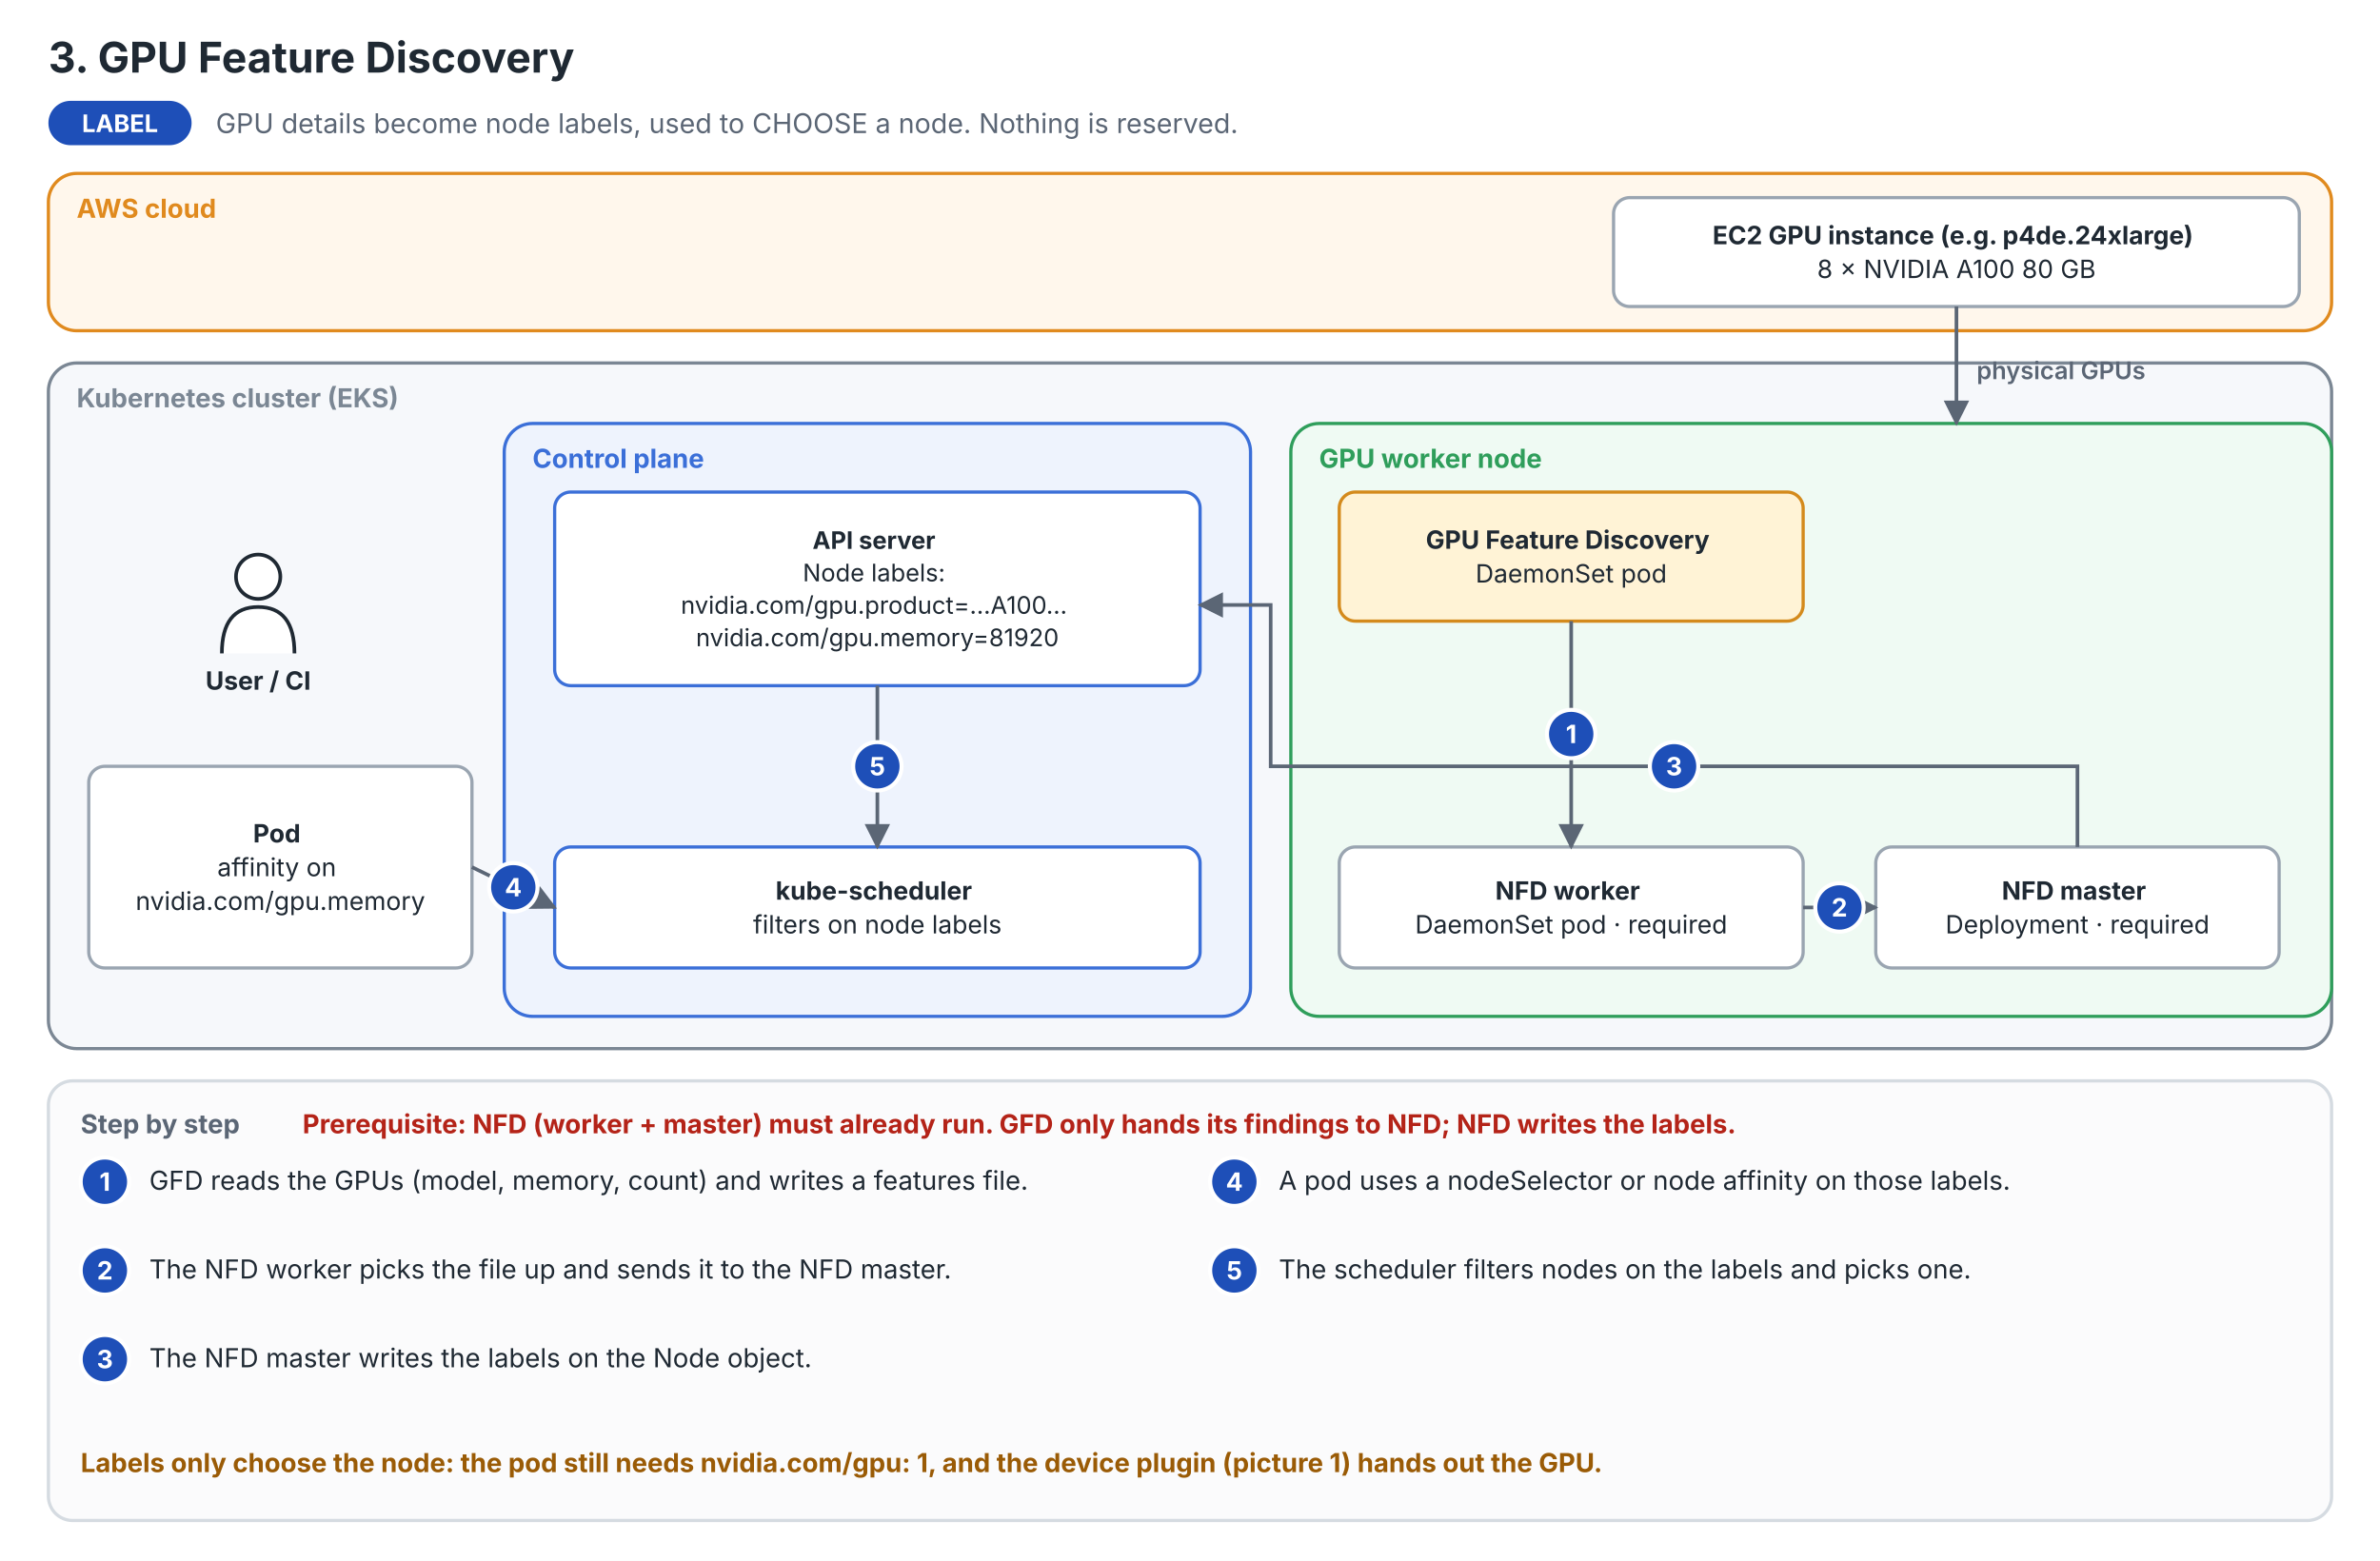
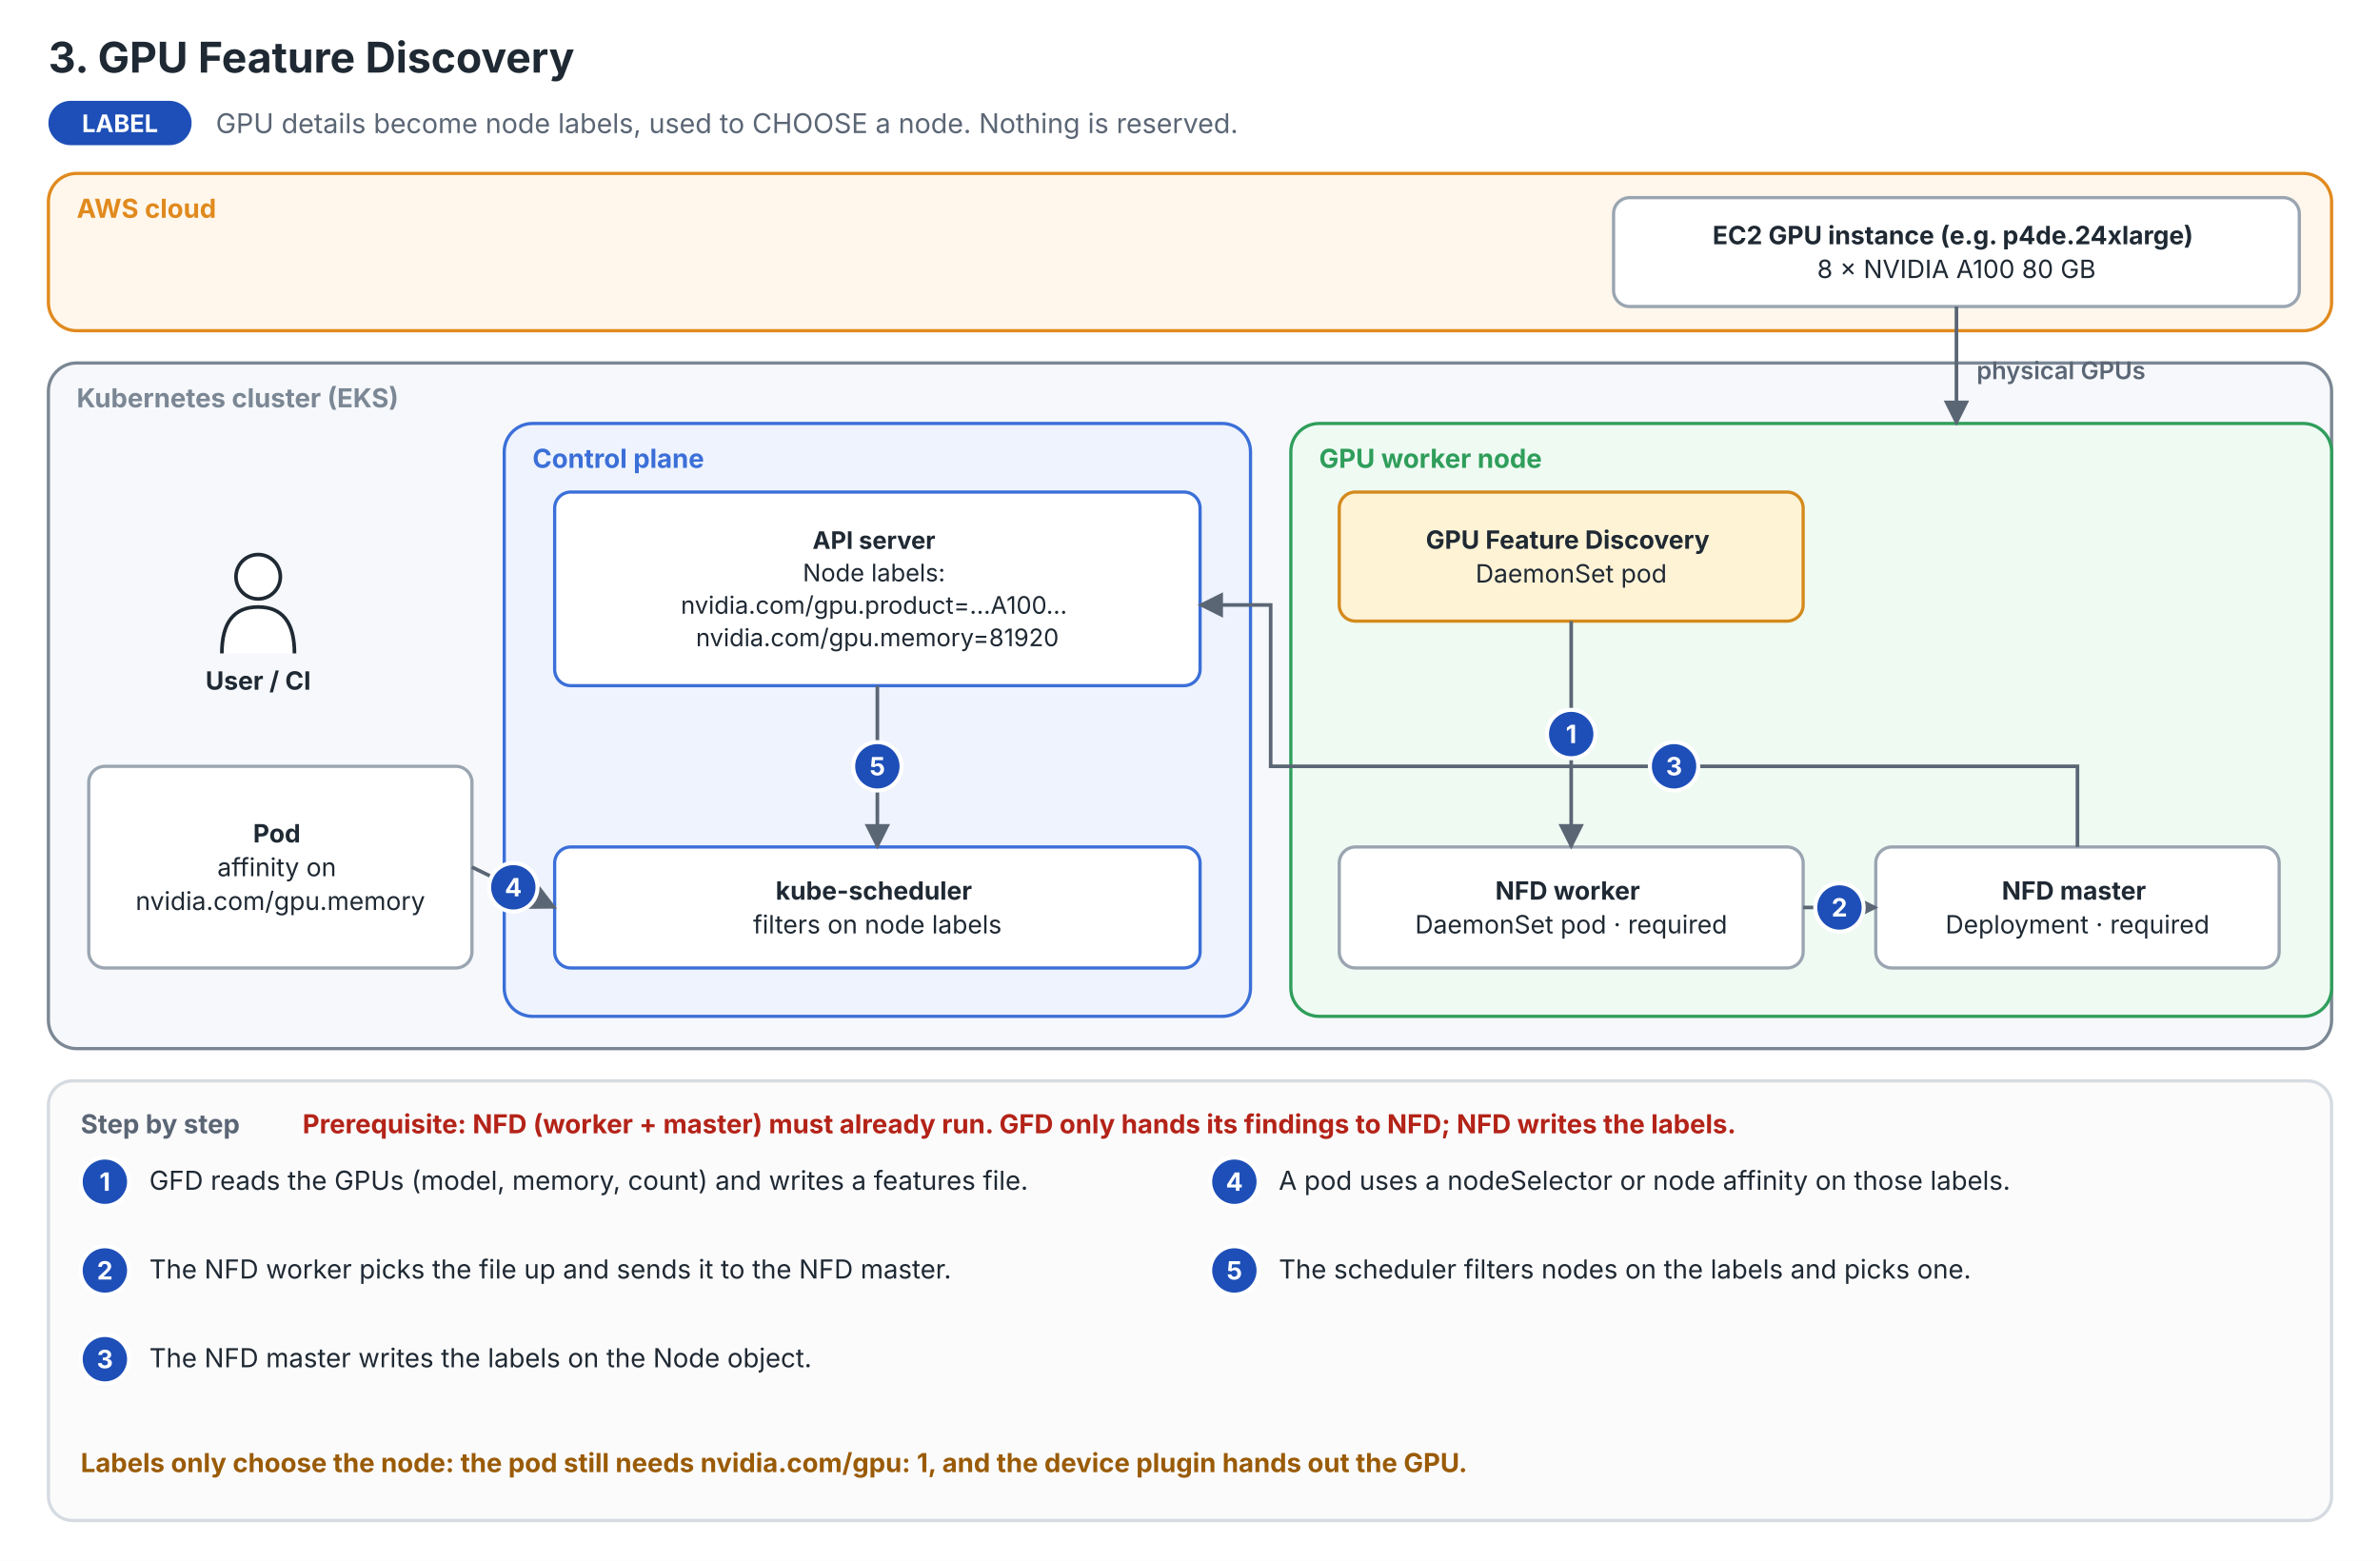
<svg xmlns="http://www.w3.org/2000/svg" viewBox="0 0 1180 774" width="1180" height="774" style="color-scheme: light">
  <rect width="100%" height="100%" fill="#ffffff" />
  <defs>
    <marker id="ar" viewBox="0 0 10 10" refX="9" refY="5" markerWidth="7" markerHeight="7" orient="auto-start-reverse">
      <path d="M0,0 L10,5 L0,10 z" fill="#5b6675" />
    </marker>
  </defs>
  <text x="24" y="36" font-family="Inter, Segoe UI, Helvetica, Arial, sans-serif" font-size="21" font-weight="700" fill="#1f2933" text-anchor="start">
    <tspan x="24" dy="0" font-weight="700" fill="#1f2933">3. GPU Feature Discovery</tspan>
  </text>
  <rect x="24" y="50" width="71" height="22" rx="11" fill="#1e4fb8" />
  <text x="59.5" y="65.5" font-family="Inter, Segoe UI, Helvetica, Arial, sans-serif" font-size="12" font-weight="700" fill="#ffffff" text-anchor="middle">
    <tspan x="59.5" dy="0" font-weight="700" fill="#ffffff">LABEL</tspan>
  </text>
  <text x="107" y="66" font-family="Inter, Segoe UI, Helvetica, Arial, sans-serif" font-size="13.5" font-weight="400" fill="#5b6675" text-anchor="start">
    <tspan x="107" dy="0" font-weight="400" fill="#5b6675">GPU details become node labels, used to CHOOSE a node. Nothing is reserved.</tspan>
  </text>
  <rect x="24" y="86" width="1132" height="78" rx="14" fill="#fff7ec" stroke="#e08a1e" stroke-width="1.6" />
  <text x="38" y="108" font-family="Inter, Segoe UI, Helvetica, Arial, sans-serif" font-size="13" font-weight="700" fill="#e08a1e" text-anchor="start">
    <tspan x="38" dy="0" font-weight="700" fill="#e08a1e">AWS cloud</tspan>
  </text>
  <rect x="800" y="98" width="340" height="54" rx="8" fill="#ffffff" stroke="#9aa5b1" stroke-width="1.6" />
  <text x="970.0" y="121.125" font-family="Inter, Segoe UI, Helvetica, Arial, sans-serif" font-size="12.5" font-weight="400" fill="#1f2933" text-anchor="middle">
    <tspan x="970.0" dy="0" font-weight="700" fill="#1f2933">EC2 GPU instance (e.g. p4de.24xlarge)</tspan>
    <tspan x="970.0" dy="16.75" font-weight="400" fill="#1f2933">8 × NVIDIA A100 80 GB</tspan>
  </text>
  <rect x="24" y="180" width="1132" height="340" rx="14" fill="#f6f8fb" stroke="#7b8794" stroke-width="1.6" />
  <text x="38" y="202" font-family="Inter, Segoe UI, Helvetica, Arial, sans-serif" font-size="13" font-weight="700" fill="#7b8794" text-anchor="start">
    <tspan x="38" dy="0" font-weight="700" fill="#7b8794">Kubernetes cluster (EKS)</tspan>
  </text>
  <rect x="250" y="210" width="370" height="294" rx="14" fill="#eef3fd" stroke="#3b6fd8" stroke-width="1.6" />
  <text x="264" y="232" font-family="Inter, Segoe UI, Helvetica, Arial, sans-serif" font-size="13" font-weight="700" fill="#3b6fd8" text-anchor="start">
    <tspan x="264" dy="0" font-weight="700" fill="#3b6fd8">Control plane</tspan>
  </text>
  <rect x="640" y="210" width="516" height="294" rx="14" fill="#effaf3" stroke="#2f9e5b" stroke-width="1.6" />
  <text x="654" y="232" font-family="Inter, Segoe UI, Helvetica, Arial, sans-serif" font-size="13" font-weight="700" fill="#2f9e5b" text-anchor="start">
    <tspan x="654" dy="0" font-weight="700" fill="#2f9e5b">GPU worker node</tspan>
  </text>
  <path d="M970,152 L970,210" stroke="#5b6675" stroke-width="1.8" fill="none" marker-end="url(#ar)" />
  <text x="980" y="188" font-family="Inter, Segoe UI, Helvetica, Arial, sans-serif" font-size="12" font-weight="600" fill="#5b6675" text-anchor="start">
    <tspan x="980" dy="0" font-weight="600" fill="#5b6675">physical GPUs</tspan>
  </text>
  <rect x="275" y="244" width="320" height="96" rx="8" fill="#ffffff" stroke="#3b6fd8" stroke-width="1.6" />
  <text x="435.0" y="272.2" font-family="Inter, Segoe UI, Helvetica, Arial, sans-serif" font-size="12" font-weight="400" fill="#1f2933" text-anchor="middle">
    <tspan x="435.0" dy="0" font-weight="700" fill="#1f2933">API server</tspan>
    <tspan x="435.0" dy="16.08" font-weight="400" fill="#1f2933">Node labels:</tspan>
    <tspan x="435.0" dy="16.08" font-weight="400" fill="#1f2933">nvidia.com/gpu.product=…A100…</tspan>
    <tspan x="435.0" dy="16.08" font-weight="400" fill="#1f2933">nvidia.com/gpu.memory=81920</tspan>
  </text>
  <rect x="275" y="420" width="320" height="60" rx="8" fill="#ffffff" stroke="#3b6fd8" stroke-width="1.6" />
  <text x="435.0" y="446.125" font-family="Inter, Segoe UI, Helvetica, Arial, sans-serif" font-size="12.5" font-weight="400" fill="#1f2933" text-anchor="middle">
    <tspan x="435.0" dy="0" font-weight="700" fill="#1f2933">kube-scheduler</tspan>
    <tspan x="435.0" dy="16.75" font-weight="400" fill="#1f2933">filters on node labels</tspan>
  </text>
  <circle cx="128" cy="286" r="11" fill="#ffffff" stroke="#1f2933" stroke-width="1.8" />
  <path d="M110,324 Q110,301 128,301 Q146,301 146,324" fill="#ffffff" stroke="#1f2933" stroke-width="1.8" />
  <text x="128" y="342" font-family="Inter, Segoe UI, Helvetica, Arial, sans-serif" font-size="12.5" font-weight="700" fill="#1f2933" text-anchor="middle">
    <tspan x="128" dy="0" font-weight="700" fill="#1f2933">User / CI</tspan>
  </text>
  <rect x="44" y="380" width="190" height="100" rx="8" fill="#ffffff" stroke="#9aa5b1" stroke-width="1.6" />
  <text x="139.0" y="417.75" font-family="Inter, Segoe UI, Helvetica, Arial, sans-serif" font-size="12.5" font-weight="400" fill="#1f2933" text-anchor="middle">
    <tspan x="139.0" dy="0" font-weight="700" fill="#1f2933">Pod</tspan>
    <tspan x="139.0" dy="16.75" font-weight="400" fill="#1f2933">affinity on</tspan>
    <tspan x="139.0" dy="16.75" font-weight="400" fill="#1f2933">nvidia.com/gpu.memory</tspan>
  </text>
  <rect x="664" y="244" width="230" height="64" rx="8" fill="#fff3d6" stroke="#d48a1c" stroke-width="1.6" />
  <text x="779.0" y="272.125" font-family="Inter, Segoe UI, Helvetica, Arial, sans-serif" font-size="12.5" font-weight="400" fill="#1f2933" text-anchor="middle">
    <tspan x="779.0" dy="0" font-weight="700" fill="#1f2933">GPU Feature Discovery</tspan>
    <tspan x="779.0" dy="16.75" font-weight="400" fill="#1f2933">DaemonSet pod</tspan>
  </text>
  <rect x="664" y="420" width="230" height="60" rx="8" fill="#ffffff" stroke="#9aa5b1" stroke-width="1.6" />
  <text x="779.0" y="446.125" font-family="Inter, Segoe UI, Helvetica, Arial, sans-serif" font-size="12.5" font-weight="400" fill="#1f2933" text-anchor="middle">
    <tspan x="779.0" dy="0" font-weight="700" fill="#1f2933">NFD worker</tspan>
    <tspan x="779.0" dy="16.75" font-weight="400" fill="#1f2933">DaemonSet pod · required</tspan>
  </text>
  <rect x="930" y="420" width="200" height="60" rx="8" fill="#ffffff" stroke="#9aa5b1" stroke-width="1.6" />
  <text x="1030.0" y="446.125" font-family="Inter, Segoe UI, Helvetica, Arial, sans-serif" font-size="12.5" font-weight="400" fill="#1f2933" text-anchor="middle">
    <tspan x="1030.0" dy="0" font-weight="700" fill="#1f2933">NFD master</tspan>
    <tspan x="1030.0" dy="16.75" font-weight="400" fill="#1f2933">Deployment · required</tspan>
  </text>
  <path d="M779,308 L779,420" stroke="#5b6675" stroke-width="1.8" fill="none" marker-end="url(#ar)" />
  <circle cx="779.0" cy="364.0" r="12" fill="#1e4fb8" stroke="#ffffff" stroke-width="2" />
  <text x="779.0" y="368.5" font-family="Inter, Segoe UI, Helvetica, Arial, sans-serif" font-size="12.5" font-weight="700" fill="#ffffff" text-anchor="middle">
    <tspan x="779.0" dy="0" font-weight="700" fill="#ffffff">1</tspan>
  </text>
  <path d="M894,450 L930,450" stroke="#5b6675" stroke-width="1.8" fill="none" marker-end="url(#ar)" />
  <circle cx="912.0" cy="450.0" r="12" fill="#1e4fb8" stroke="#ffffff" stroke-width="2" />
  <text x="912.0" y="454.5" font-family="Inter, Segoe UI, Helvetica, Arial, sans-serif" font-size="12.5" font-weight="700" fill="#ffffff" text-anchor="middle">
    <tspan x="912.0" dy="0" font-weight="700" fill="#ffffff">2</tspan>
  </text>
  <path d="M1030,420 L1030,380 L630,380 L630,300 L595,300" stroke="#5b6675" stroke-width="1.8" fill="none" marker-end="url(#ar)" />
  <circle cx="830.0" cy="380.0" r="12" fill="#1e4fb8" stroke="#ffffff" stroke-width="2" />
  <text x="830.0" y="384.5" font-family="Inter, Segoe UI, Helvetica, Arial, sans-serif" font-size="12.5" font-weight="700" fill="#ffffff" text-anchor="middle">
    <tspan x="830.0" dy="0" font-weight="700" fill="#ffffff">3</tspan>
  </text>
  <path d="M234,430 L275,450" stroke="#5b6675" stroke-width="1.8" fill="none" marker-end="url(#ar)" />
  <circle cx="254.5" cy="440.0" r="12" fill="#1e4fb8" stroke="#ffffff" stroke-width="2" />
  <text x="254.5" y="444.5" font-family="Inter, Segoe UI, Helvetica, Arial, sans-serif" font-size="12.5" font-weight="700" fill="#ffffff" text-anchor="middle">
    <tspan x="254.5" dy="0" font-weight="700" fill="#ffffff">4</tspan>
  </text>
  <path d="M435,340 L435,420" stroke="#5b6675" stroke-width="1.8" fill="none" marker-end="url(#ar)" />
  <circle cx="435.0" cy="380.0" r="12" fill="#1e4fb8" stroke="#ffffff" stroke-width="2" />
  <text x="435.0" y="384.5" font-family="Inter, Segoe UI, Helvetica, Arial, sans-serif" font-size="12.5" font-weight="700" fill="#ffffff" text-anchor="middle">
    <tspan x="435.0" dy="0" font-weight="700" fill="#ffffff">5</tspan>
  </text>
  <rect x="24" y="536" width="1132" height="218" rx="12" fill="#fbfbfc" stroke="#d5dbe1" stroke-width="1.6" />
  <text x="40" y="562" font-family="Inter, Segoe UI, Helvetica, Arial, sans-serif" font-size="13" font-weight="700" fill="#5b6675" text-anchor="start">
    <tspan x="40" dy="0" font-weight="700" fill="#5b6675">Step by step</tspan>
  </text>
  <text x="150" y="562" font-family="Inter, Segoe UI, Helvetica, Arial, sans-serif" font-size="13" font-weight="700" fill="#b42318" text-anchor="start">
    <tspan x="150" dy="0" font-weight="700" fill="#b42318">Prerequisite: NFD (worker + master) must already run. GFD only hands its findings to NFD; NFD writes the labels.</tspan>
  </text>
  <circle cx="52" cy="586" r="12" fill="#1e4fb8" stroke="#ffffff" stroke-width="2" />
  <text x="52" y="590.5" font-family="Inter, Segoe UI, Helvetica, Arial, sans-serif" font-size="12.5" font-weight="700" fill="#ffffff" text-anchor="middle">
    <tspan x="52" dy="0" font-weight="700" fill="#ffffff">1</tspan>
  </text>
  <text x="74" y="590" font-family="Inter, Segoe UI, Helvetica, Arial, sans-serif" font-size="13" font-weight="400" fill="#1f2933" text-anchor="start">
    <tspan x="74" dy="0" font-weight="400" fill="#1f2933">GFD reads the GPUs (model, memory, count) and writes a features file.</tspan>
  </text>
  <circle cx="52" cy="630" r="12" fill="#1e4fb8" stroke="#ffffff" stroke-width="2" />
  <text x="52" y="634.5" font-family="Inter, Segoe UI, Helvetica, Arial, sans-serif" font-size="12.5" font-weight="700" fill="#ffffff" text-anchor="middle">
    <tspan x="52" dy="0" font-weight="700" fill="#ffffff">2</tspan>
  </text>
  <text x="74" y="634" font-family="Inter, Segoe UI, Helvetica, Arial, sans-serif" font-size="13" font-weight="400" fill="#1f2933" text-anchor="start">
    <tspan x="74" dy="0" font-weight="400" fill="#1f2933">The NFD worker picks the file up and sends it to the NFD master.</tspan>
  </text>
  <circle cx="52" cy="674" r="12" fill="#1e4fb8" stroke="#ffffff" stroke-width="2" />
  <text x="52" y="678.5" font-family="Inter, Segoe UI, Helvetica, Arial, sans-serif" font-size="12.5" font-weight="700" fill="#ffffff" text-anchor="middle">
    <tspan x="52" dy="0" font-weight="700" fill="#ffffff">3</tspan>
  </text>
  <text x="74" y="678" font-family="Inter, Segoe UI, Helvetica, Arial, sans-serif" font-size="13" font-weight="400" fill="#1f2933" text-anchor="start">
    <tspan x="74" dy="0" font-weight="400" fill="#1f2933">The NFD master writes the labels on the Node object.</tspan>
  </text>
  <circle cx="612" cy="586" r="12" fill="#1e4fb8" stroke="#ffffff" stroke-width="2" />
  <text x="612" y="590.5" font-family="Inter, Segoe UI, Helvetica, Arial, sans-serif" font-size="12.5" font-weight="700" fill="#ffffff" text-anchor="middle">
    <tspan x="612" dy="0" font-weight="700" fill="#ffffff">4</tspan>
  </text>
  <text x="634" y="590" font-family="Inter, Segoe UI, Helvetica, Arial, sans-serif" font-size="13" font-weight="400" fill="#1f2933" text-anchor="start">
    <tspan x="634" dy="0" font-weight="400" fill="#1f2933">A pod uses a nodeSelector or node affinity on those labels.</tspan>
  </text>
  <circle cx="612" cy="630" r="12" fill="#1e4fb8" stroke="#ffffff" stroke-width="2" />
  <text x="612" y="634.5" font-family="Inter, Segoe UI, Helvetica, Arial, sans-serif" font-size="12.5" font-weight="700" fill="#ffffff" text-anchor="middle">
    <tspan x="612" dy="0" font-weight="700" fill="#ffffff">5</tspan>
  </text>
  <text x="634" y="634" font-family="Inter, Segoe UI, Helvetica, Arial, sans-serif" font-size="13" font-weight="400" fill="#1f2933" text-anchor="start">
    <tspan x="634" dy="0" font-weight="400" fill="#1f2933">The scheduler filters nodes on the labels and picks one.</tspan>
  </text>
  <text x="40" y="730" font-family="Inter, Segoe UI, Helvetica, Arial, sans-serif" font-size="13" font-weight="700" fill="#9a5b06" text-anchor="start">
-     <tspan x="40" dy="0" font-weight="700" fill="#9a5b06">Labels only choose the node: the pod still needs nvidia.com/gpu: 1, and the device plugin (picture 1) hands out the GPU.</tspan>
+     <tspan x="40" dy="0" font-weight="700" fill="#9a5b06">Labels only choose the node: the pod still needs nvidia.com/gpu: 1, and the device plugin hands out the GPU.</tspan>
  </text>
</svg>
